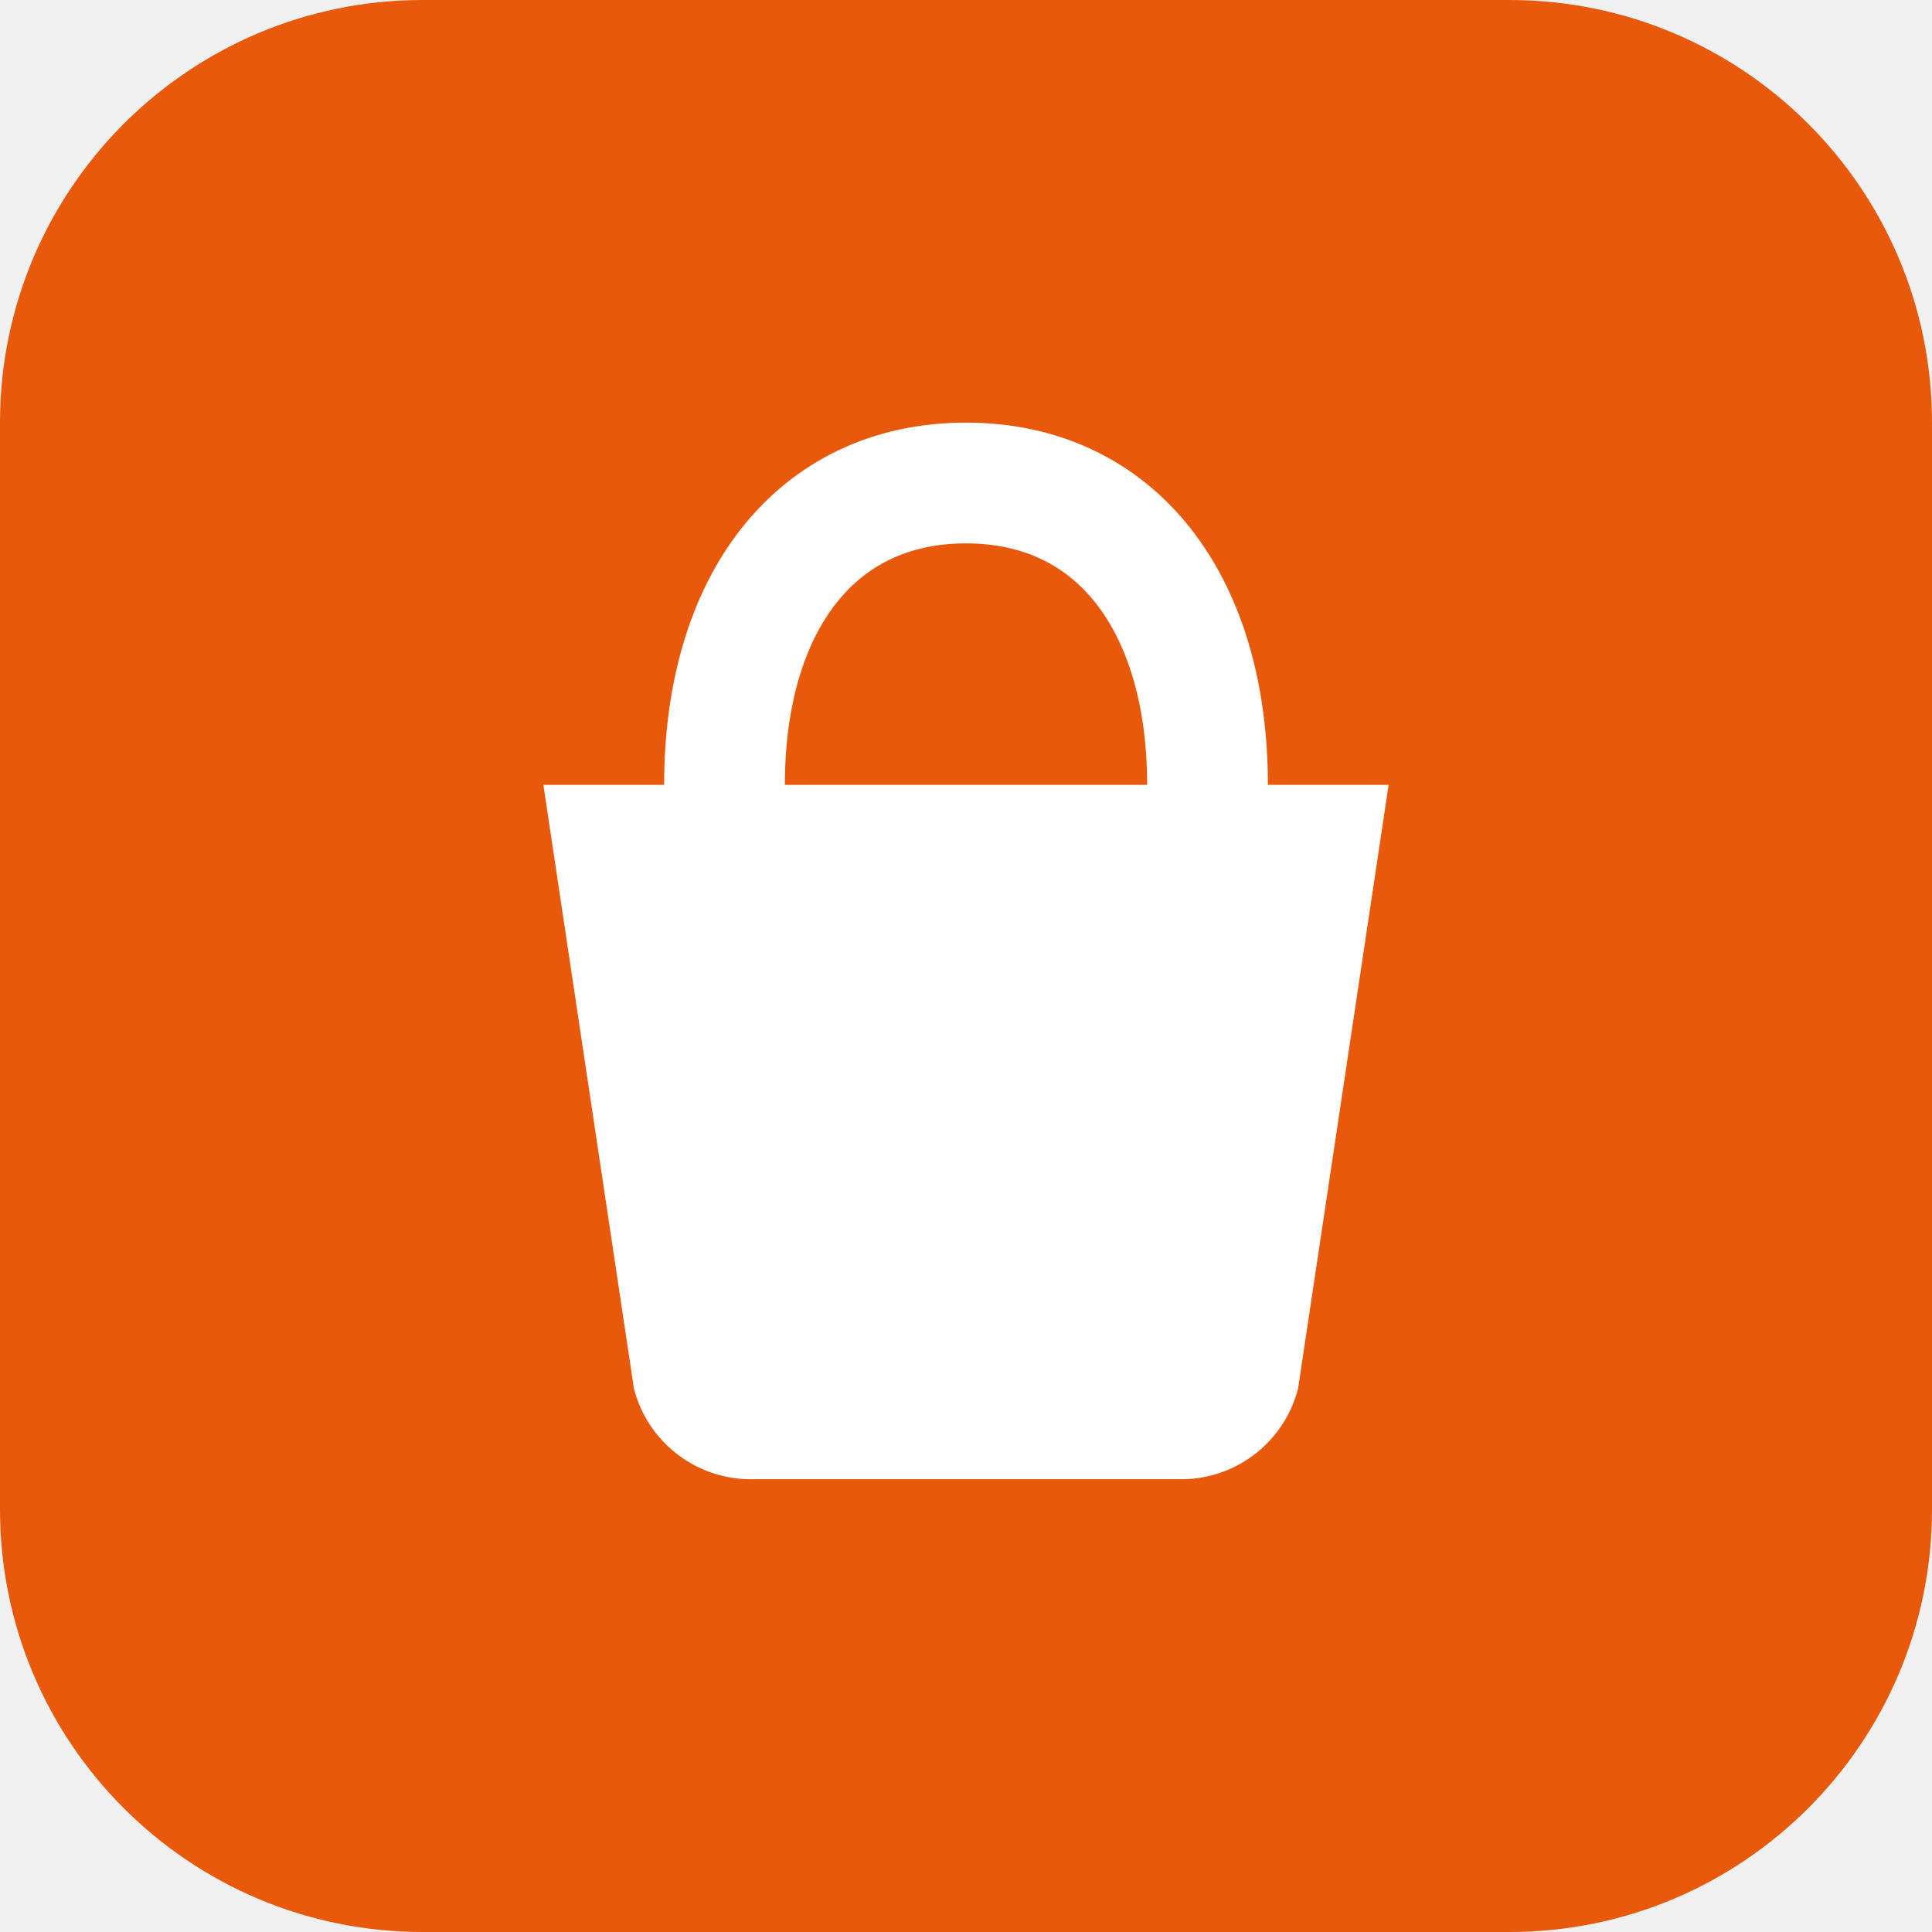
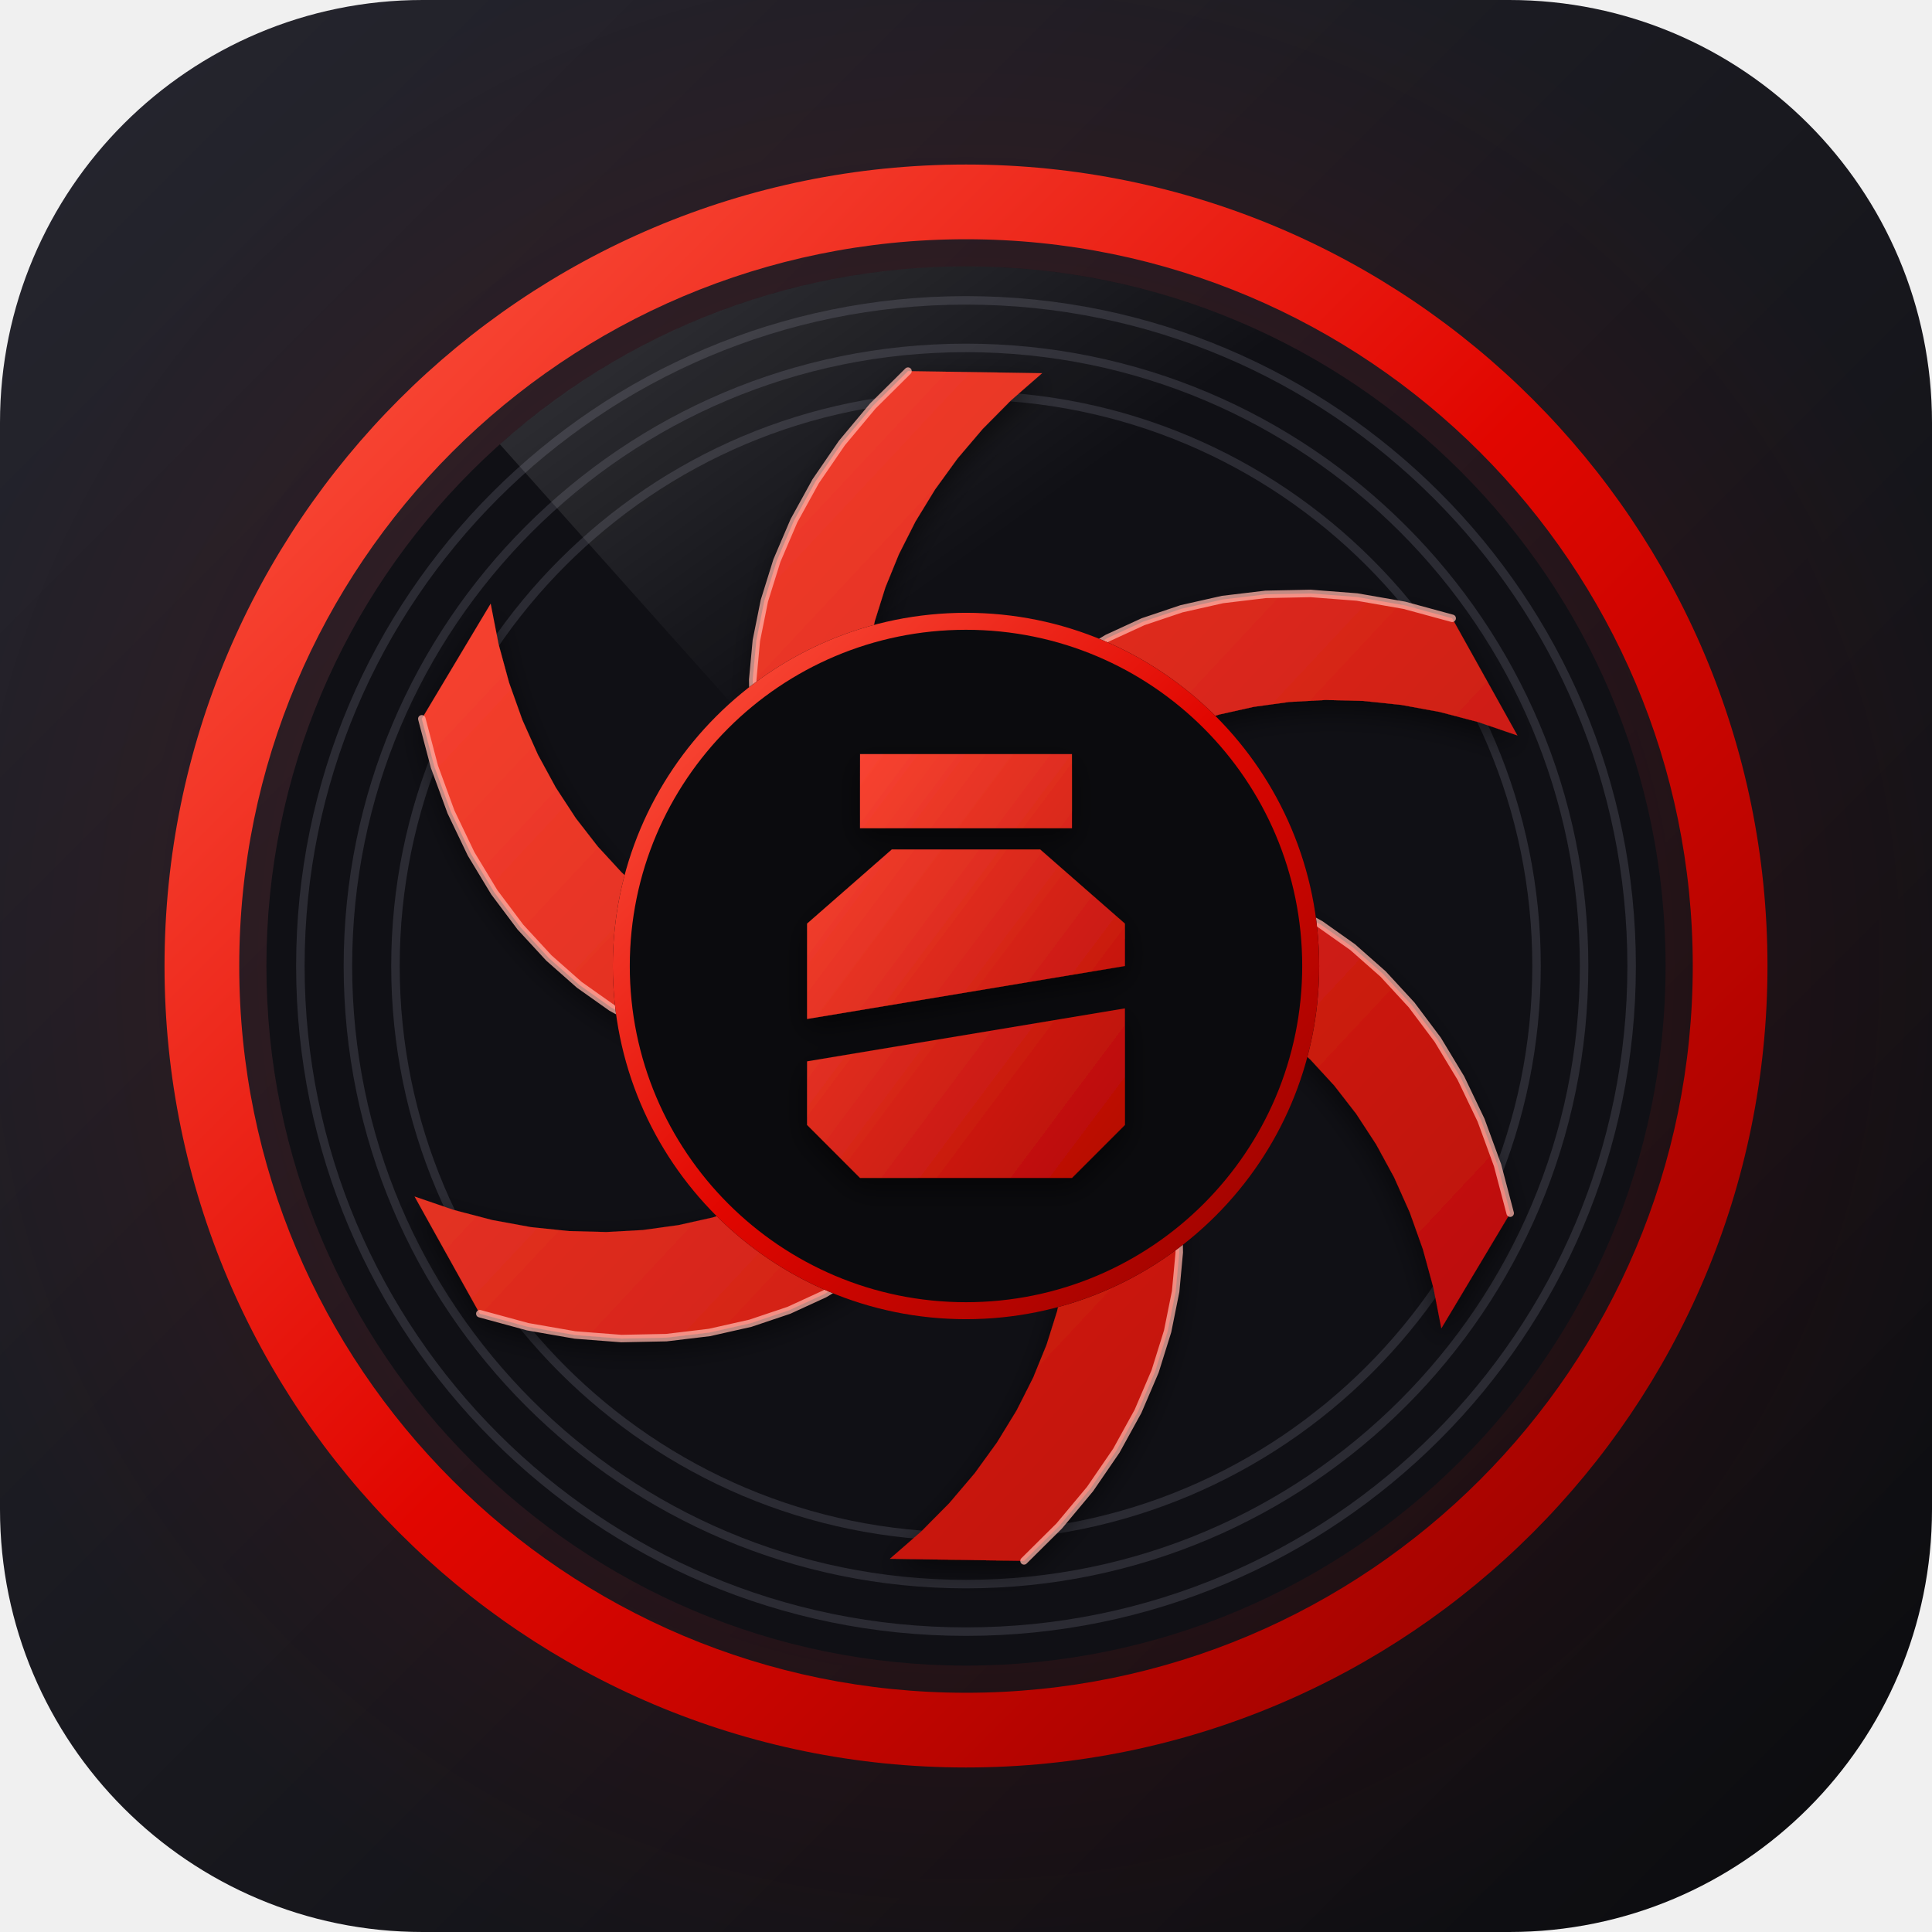
- <svg xmlns="http://www.w3.org/2000/svg" viewBox="0 0 64 64">
-   <rect width="64" height="64" rx="14" fill="#e8590c" />
-   <path d="M18 26h28l-3 20a4 4 0 0 1-4 3H25a4 4 0 0 1-4-3z" fill="#fff" />
-   <path d="M24 26c0-6 3-10 8-10s8 4 8 10" fill="none" stroke="#fff" stroke-width="4" stroke-linecap="round" />
+ <svg xmlns="http://www.w3.org/2000/svg" viewBox="0 0 512 512" width="512" height="512" role="img" aria-label="TurboPantry">
+   <defs>
+     <linearGradient id="turbopantry-bg" x1="0" y1="0" x2="1" y2="1">
+       <stop offset="0" stop-color="#26262f" />
+       <stop offset="1" stop-color="#0b0b0e" />
+     </linearGradient>
+     <radialGradient id="turbopantry-glow" cx="50%" cy="50%" r="55%">
+       <stop offset="0" stop-color="#e10600" stop-opacity=".30" />
+       <stop offset=".7" stop-color="#e10600" stop-opacity=".06" />
+       <stop offset="1" stop-color="#e10600" stop-opacity="0" />
+     </radialGradient>
+     <linearGradient id="turbopantry-ring" x1="0" y1="0" x2="1" y2="1">
+       <stop offset="0" stop-color="#ff5a44" />
+       <stop offset=".5" stop-color="#e10600" />
+       <stop offset="1" stop-color="#8f0300" />
+     </linearGradient>
+     <linearGradient id="turbopantry-fin" x1="0" y1="0" x2="1" y2="1">
+       <stop offset="0" stop-color="#ff4a36" />
+       <stop offset="1" stop-color="#b30500" />
+     </linearGradient>
+     <radialGradient id="turbopantry-hub" cx="35%" cy="30%" r="80%">
+       <stop offset="0" stop-color="#ff5a44" />
+       <stop offset=".55" stop-color="#e10600" />
+       <stop offset="1" stop-color="#8f0300" />
+     </radialGradient>
+     <linearGradient id="turbopantry-sheen" x1="0" y1="0" x2="1" y2="1">
+       <stop offset="0" stop-color="#fff" stop-opacity=".16" />
+       <stop offset=".45" stop-color="#fff" stop-opacity="0" />
+     </linearGradient>
+     <filter id="turbopantry-soft" x="-10%" y="-10%" width="120%" height="120%">
+       <feDropShadow dx="0" dy="3" stdDeviation="4" flood-color="#000" flood-opacity=".55" />
+     </filter>
+   </defs>
+   <rect width="512" height="512" rx="112" fill="url(#turbopantry-bg)" />
+   <rect width="512" height="512" rx="112" fill="url(#turbopantry-glow)" />
+   <g transform="translate(25.6 25.6) scale(0.9)">
+     <path d="M20,256a236,236 0 1,0 472,0a236,236 0 1,0 -472,0ZM42,256a214,214 0 1,0 428,0a214,214 0 1,0 -428,0Z" fill-rule="evenodd" fill="url(#turbopantry-ring)" />
+     <circle cx="256" cy="256" r="206" fill="#101015" />
+     <g fill="none" stroke="#2b2b33" stroke-width="2.5">
+       <circle cx="256" cy="256" r="196" />
+       <circle cx="256" cy="256" r="182" />
+       <circle cx="256" cy="256" r="168" />
+     </g>
+     <path d="M256,256 L118.75,102.38 A206,206 0 0 1 406.73,115.58 Z" fill="url(#turbopantry-sheen)" />
+     <g filter="url(#turbopantry-soft)">
+       <path d="M256,204L260.13,195.28L265.43,186.93L271.88,179.05L279.44,171.77L288.05,165.2L297.64,159.45L308.14,154.62L319.47,150.81L331.53,148.09L344.23,146.57L357.47,146.3L371.11,147.35L385.05,149.78L399.16,153.62L418.39,188.14L406.94,184.2L395.49,181.2L384.13,179.12L372.91,177.95L361.89,177.67L351.14,178.26L340.7,179.7L330.64,181.94L321,184.97L311.84,188.73L303.21,193.2L295.16,198.32L287.72,204.06L280.93,210.37ZM301.03,230L310.65,229.22L320.54,229.63L330.58,231.28L340.66,234.19L350.65,238.35L360.43,243.78L369.87,250.46L378.83,258.37L387.21,267.46L394.89,277.7L401.73,289.02L407.65,301.37L412.51,314.65L416.24,328.79L395.96,362.71L393.65,350.82L390.53,339.4L386.65,328.52L382.05,318.22L376.78,308.54L370.89,299.52L364.43,291.2L357.45,283.61L350.02,276.77L342.18,270.73L334,265.49L325.53,261.07L316.84,257.5L307.99,254.77ZM301.03,282L306.52,289.93L311.1,298.71L314.7,308.23L317.22,318.41L318.61,329.15L318.8,340.33L317.73,351.84L315.37,363.56L311.68,375.37L306.65,387.13L300.27,398.72L292.53,410.01L283.46,420.87L273.08,431.17L233.57,430.56L242.71,422.61L251.03,414.21L258.52,405.41L265.14,396.27L270.89,386.87L275.75,377.26L279.73,367.5L282.82,357.67L285.02,347.81L286.34,338L286.78,328.29L286.37,318.75L285.12,309.44L283.06,300.41ZM256,308L251.87,316.72L246.57,325.07L240.12,332.95L232.56,340.23L223.95,346.8L214.36,352.55L203.86,357.38L192.53,361.19L180.47,363.91L167.77,365.43L154.53,365.7L140.89,364.65L126.95,362.22L112.84,358.38L93.61,323.86L105.06,327.8L116.51,330.8L127.87,332.88L139.09,334.05L150.11,334.33L160.86,333.74L171.3,332.3L181.36,330.06L191,327.03L200.16,323.27L208.79,318.8L216.84,313.68L224.28,307.94L231.07,301.63ZM210.97,282L201.35,282.78L191.46,282.37L181.42,280.72L171.34,277.81L161.35,273.65L151.57,268.22L142.13,261.54L133.17,253.63L124.79,244.54L117.11,234.3L110.27,222.98L104.35,210.63L99.49,197.35L95.76,183.21L116.04,149.29L118.35,161.18L121.47,172.6L125.35,183.48L129.95,193.78L135.22,203.46L141.11,212.48L147.57,220.8L154.55,228.39L161.98,235.23L169.82,241.27L178,246.51L186.47,250.93L195.16,254.5L204.01,257.23ZM210.97,230L205.48,222.07L200.9,213.29L197.3,203.77L194.78,193.59L193.39,182.85L193.2,171.67L194.27,160.16L196.63,148.44L200.32,136.63L205.35,124.87L211.73,113.28L219.47,101.99L228.54,91.13L238.92,80.83L278.43,81.44L269.29,89.39L260.97,97.79L253.48,106.59L246.86,115.73L241.11,125.13L236.25,134.74L232.27,144.5L229.18,154.33L226.98,164.19L225.66,174L225.22,183.71L225.63,193.25L226.88,202.56L228.94,211.59Z" fill="url(#turbopantry-fin)" />
+     </g>
+     <path d="M256,204L260.13,195.28L265.43,186.93L271.88,179.05L279.44,171.77L288.05,165.2L297.64,159.45L308.14,154.62L319.47,150.81L331.53,148.09L344.23,146.57L357.47,146.3L371.11,147.35L385.05,149.78L399.16,153.62M301.03,230L310.65,229.22L320.54,229.63L330.58,231.28L340.66,234.19L350.65,238.35L360.43,243.78L369.87,250.46L378.83,258.37L387.21,267.46L394.89,277.7L401.73,289.02L407.65,301.37L412.51,314.65L416.24,328.79M301.03,282L306.52,289.93L311.1,298.71L314.7,308.23L317.22,318.41L318.61,329.15L318.8,340.33L317.73,351.84L315.37,363.56L311.68,375.37L306.65,387.13L300.27,398.72L292.53,410.01L283.46,420.87L273.08,431.17M256,308L251.87,316.72L246.57,325.07L240.12,332.95L232.56,340.23L223.95,346.8L214.36,352.55L203.86,357.38L192.53,361.19L180.47,363.91L167.77,365.43L154.53,365.7L140.89,364.65L126.95,362.22L112.84,358.38M210.97,282L201.35,282.78L191.46,282.37L181.42,280.72L171.34,277.81L161.35,273.65L151.57,268.22L142.13,261.54L133.17,253.63L124.79,244.54L117.11,234.3L110.27,222.98L104.35,210.63L99.49,197.35L95.76,183.21M210.97,230L205.48,222.07L200.9,213.29L197.3,203.77L194.78,193.59L193.39,182.85L193.2,171.67L194.27,160.16L196.63,148.44L200.32,136.63L205.35,124.87L211.73,113.28L219.47,101.99L228.54,91.13L238.92,80.83" fill="none" stroke="#ffb3a8" stroke-opacity=".75" stroke-width="2.2" stroke-linecap="round" />
+     <circle cx="256" cy="256" r="104" fill="#0b0b0e" />
+     <path d="M152,256a104,104 0 1,0 208,0a104,104 0 1,0 -208,0ZM157,256a99,99 0 1,0 198,0a99,99 0 1,0 -198,0Z" fill-rule="evenodd" fill="url(#turbopantry-ring)" />
+     <g filter="url(#turbopantry-soft)">
+       <path d="M224.8,193.6L287.2,193.6L287.2,215.44L224.8,215.44ZM234.16,221.68L277.84,221.68L302.8,243.52L302.8,256L209.2,271.6L209.2,243.52ZM302.8,268.48L302.8,302.8L287.2,318.4L224.8,318.4L209.2,302.8L209.2,284.08Z" fill="url(#turbopantry-fin)" />
+     </g>
+   </g>
</svg>
